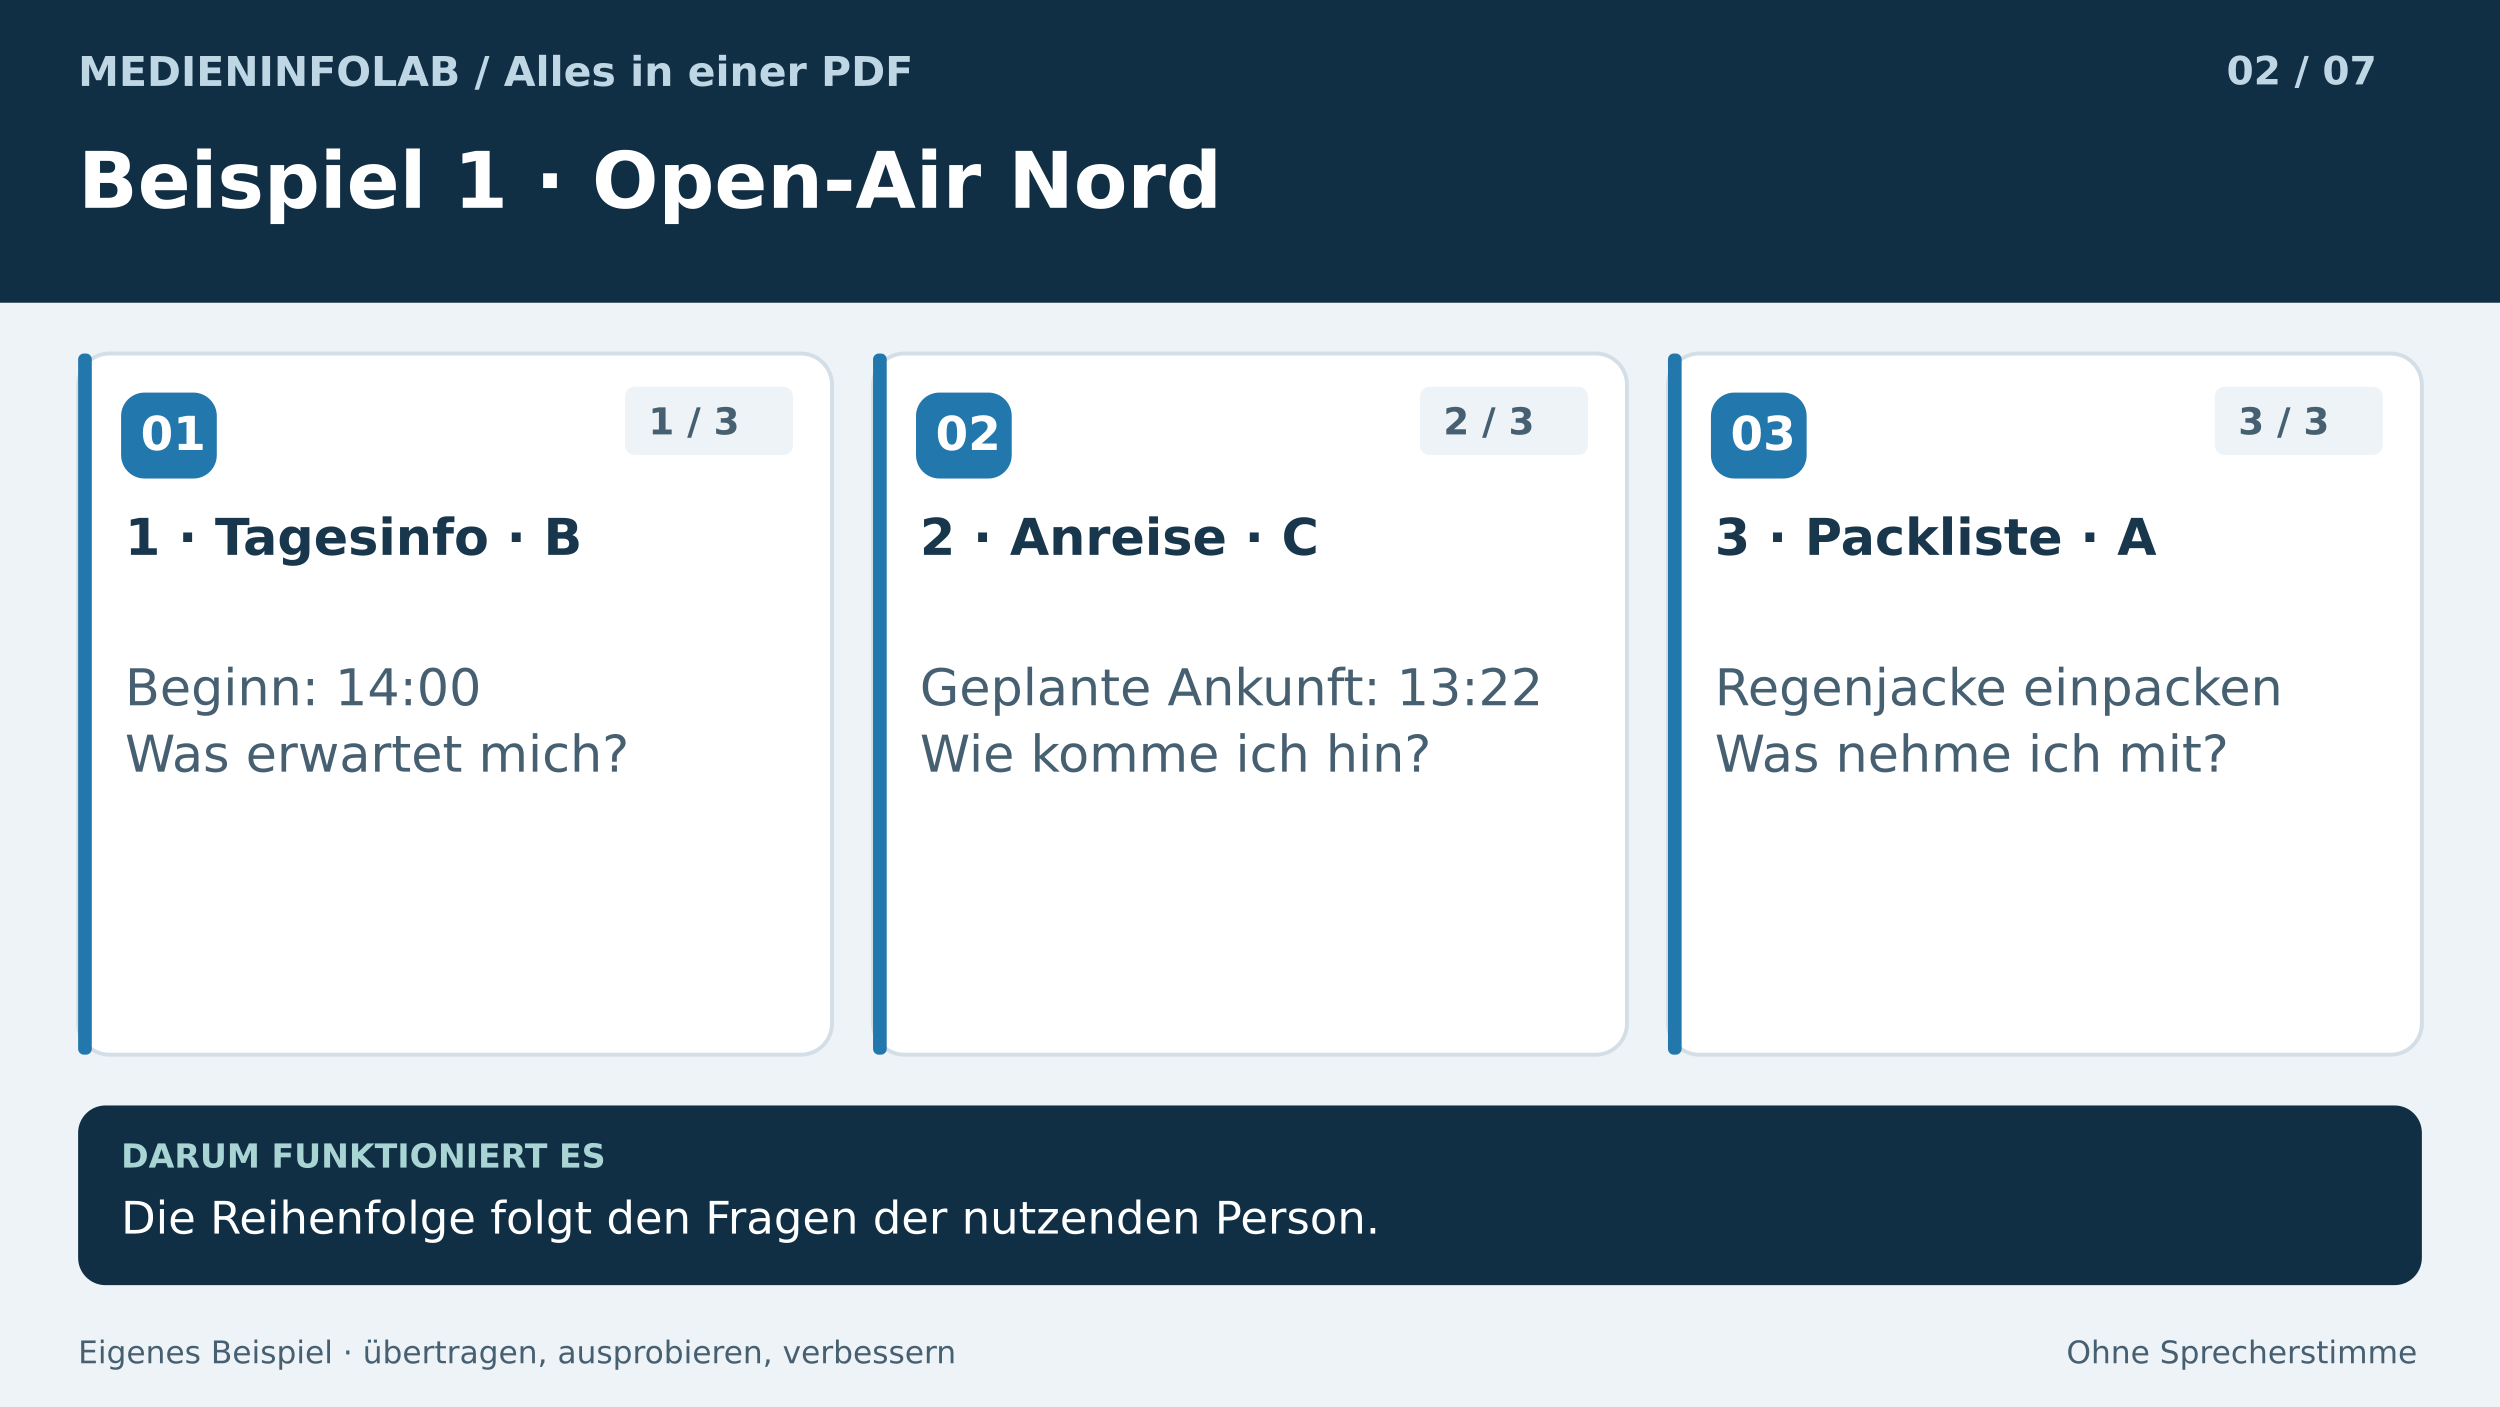
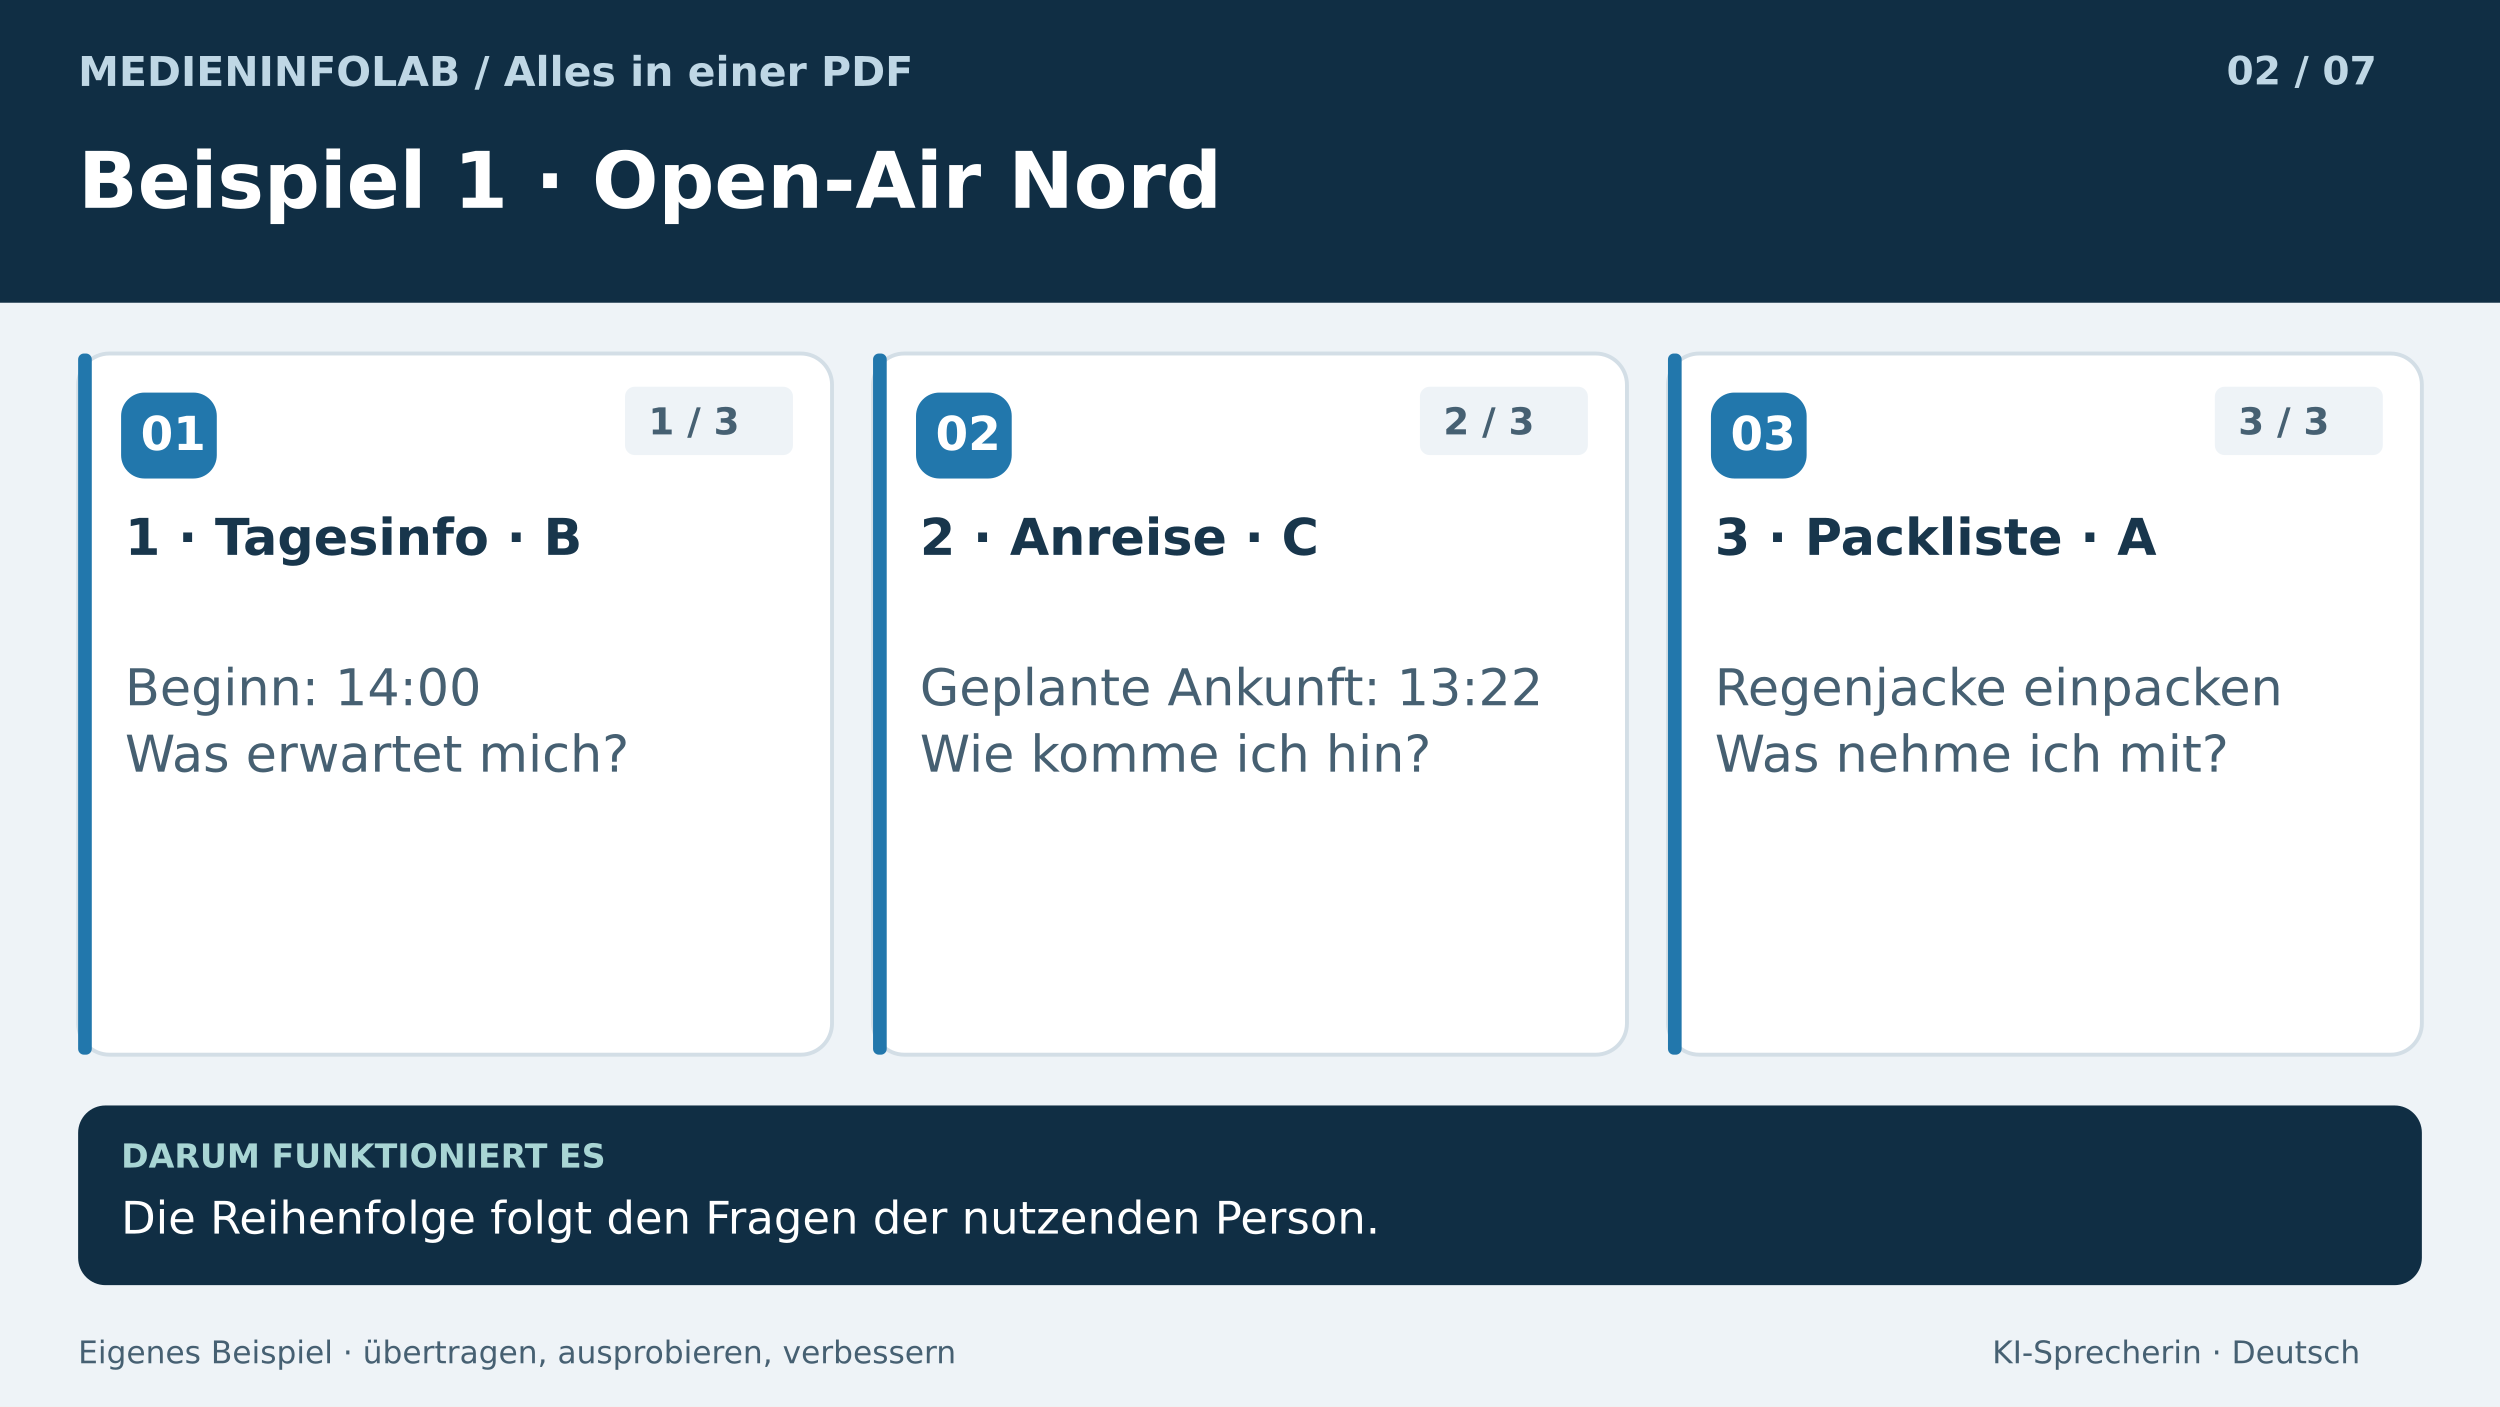
<svg xmlns="http://www.w3.org/2000/svg" viewBox="0 0 1280 720" role="img">
  <rect width="1280" height="720" fill="#eef3f7" />
  <rect x="0" y="0" width="1280" height="155" rx="0" fill="#102e44" />
  <text x="40" y="44.0" font-family="DejaVu Sans,Arial,sans-serif" font-size="21" font-weight="700" fill="#bfd7e5">MEDIENINFOLAB  /  Alles in einer PDF</text>
  <text x="1140" y="43.2" font-family="DejaVu Sans,Arial,sans-serif" font-size="20" font-weight="700" fill="#bfd7e5">02 / 07</text>
  <text x="40" y="106.4" font-family="DejaVu Sans,Arial,sans-serif" font-size="40" font-weight="700" fill="#ffffff">Beispiel 1 · Open-Air Nord</text>
  <rect x="40" y="181" width="386" height="359" rx="16" fill="#ffffff" stroke="#d3dee6" stroke-width="2" />
  <rect x="40" y="181" width="7" height="359" rx="3" fill="#2277ac" />
  <rect x="62" y="201" width="49" height="44" rx="12" fill="#2277ac" />
  <text x="72" y="230.4" font-family="DejaVu Sans,Arial,sans-serif" font-size="24" font-weight="700" fill="#ffffff">01</text>
  <text x="64" y="284.1" font-family="DejaVu Sans,Arial,sans-serif" font-size="26" font-weight="700" fill="#18364c">1 · Tagesinfo · B</text>
  <text x="64" y="361.1" font-family="DejaVu Sans,Arial,sans-serif" font-size="26" font-weight="400" fill="#466072">Beginn: 14:00</text>
  <text x="64" y="395.1" font-family="DejaVu Sans,Arial,sans-serif" font-size="26" font-weight="400" fill="#466072">Was erwartet mich?</text>
  <rect x="320" y="198" width="86" height="35" rx="5" fill="#eef3f7" />
  <text x="332" y="222.4" font-family="DejaVu Sans,Arial,sans-serif" font-size="19" font-weight="700" fill="#466072">1 / 3</text>
  <rect x="447" y="181" width="386" height="359" rx="16" fill="#ffffff" stroke="#d3dee6" stroke-width="2" />
  <rect x="447" y="181" width="7" height="359" rx="3" fill="#2277ac" />
  <rect x="469" y="201" width="49" height="44" rx="12" fill="#2277ac" />
  <text x="479" y="230.4" font-family="DejaVu Sans,Arial,sans-serif" font-size="24" font-weight="700" fill="#ffffff">02</text>
  <text x="471" y="284.1" font-family="DejaVu Sans,Arial,sans-serif" font-size="26" font-weight="700" fill="#18364c">2 · Anreise · C</text>
  <text x="471" y="361.1" font-family="DejaVu Sans,Arial,sans-serif" font-size="26" font-weight="400" fill="#466072">Geplante Ankunft: 13:22</text>
  <text x="471" y="395.1" font-family="DejaVu Sans,Arial,sans-serif" font-size="26" font-weight="400" fill="#466072">Wie komme ich hin?</text>
  <rect x="727" y="198" width="86" height="35" rx="5" fill="#eef3f7" />
  <text x="739" y="222.4" font-family="DejaVu Sans,Arial,sans-serif" font-size="19" font-weight="700" fill="#466072">2 / 3</text>
  <rect x="854" y="181" width="386" height="359" rx="16" fill="#ffffff" stroke="#d3dee6" stroke-width="2" />
  <rect x="854" y="181" width="7" height="359" rx="3" fill="#2277ac" />
  <rect x="876" y="201" width="49" height="44" rx="12" fill="#2277ac" />
  <text x="886" y="230.4" font-family="DejaVu Sans,Arial,sans-serif" font-size="24" font-weight="700" fill="#ffffff">03</text>
  <text x="878" y="284.1" font-family="DejaVu Sans,Arial,sans-serif" font-size="26" font-weight="700" fill="#18364c">3 · Packliste · A</text>
  <text x="878" y="361.1" font-family="DejaVu Sans,Arial,sans-serif" font-size="26" font-weight="400" fill="#466072">Regenjacke einpacken</text>
  <text x="878" y="395.1" font-family="DejaVu Sans,Arial,sans-serif" font-size="26" font-weight="400" fill="#466072">Was nehme ich mit?</text>
  <rect x="1134" y="198" width="86" height="35" rx="5" fill="#eef3f7" />
  <text x="1146" y="222.4" font-family="DejaVu Sans,Arial,sans-serif" font-size="19" font-weight="700" fill="#466072">3 / 3</text>
  <rect x="40" y="566" width="1200" height="92" rx="14" fill="#102e44" />
  <text x="62" y="597.8" font-family="DejaVu Sans,Arial,sans-serif" font-size="17" font-weight="700" fill="#a8d5d4">DARUM FUNKTIONIERT ES</text>
  <text x="62" y="631.6" font-family="DejaVu Sans,Arial,sans-serif" font-size="23" font-weight="400" fill="#ffffff">Die Reihenfolge folgt den Fragen der nutzenden Person.</text>
  <text x="40" y="698.0" font-family="DejaVu Sans,Arial,sans-serif" font-size="16" font-weight="400" fill="#466072">Eigenes Beispiel · übertragen, ausprobieren, verbessern</text>
-   <text x="1058" y="698.0" font-family="DejaVu Sans,Arial,sans-serif" font-size="16" font-weight="400" fill="#466072">Ohne Sprecherstimme</text>
+   <text x="1020" y="698.0" font-family="DejaVu Sans,Arial,sans-serif" font-size="16" font-weight="400" fill="#466072">KI-Sprecherin · Deutsch</text>
</svg>
